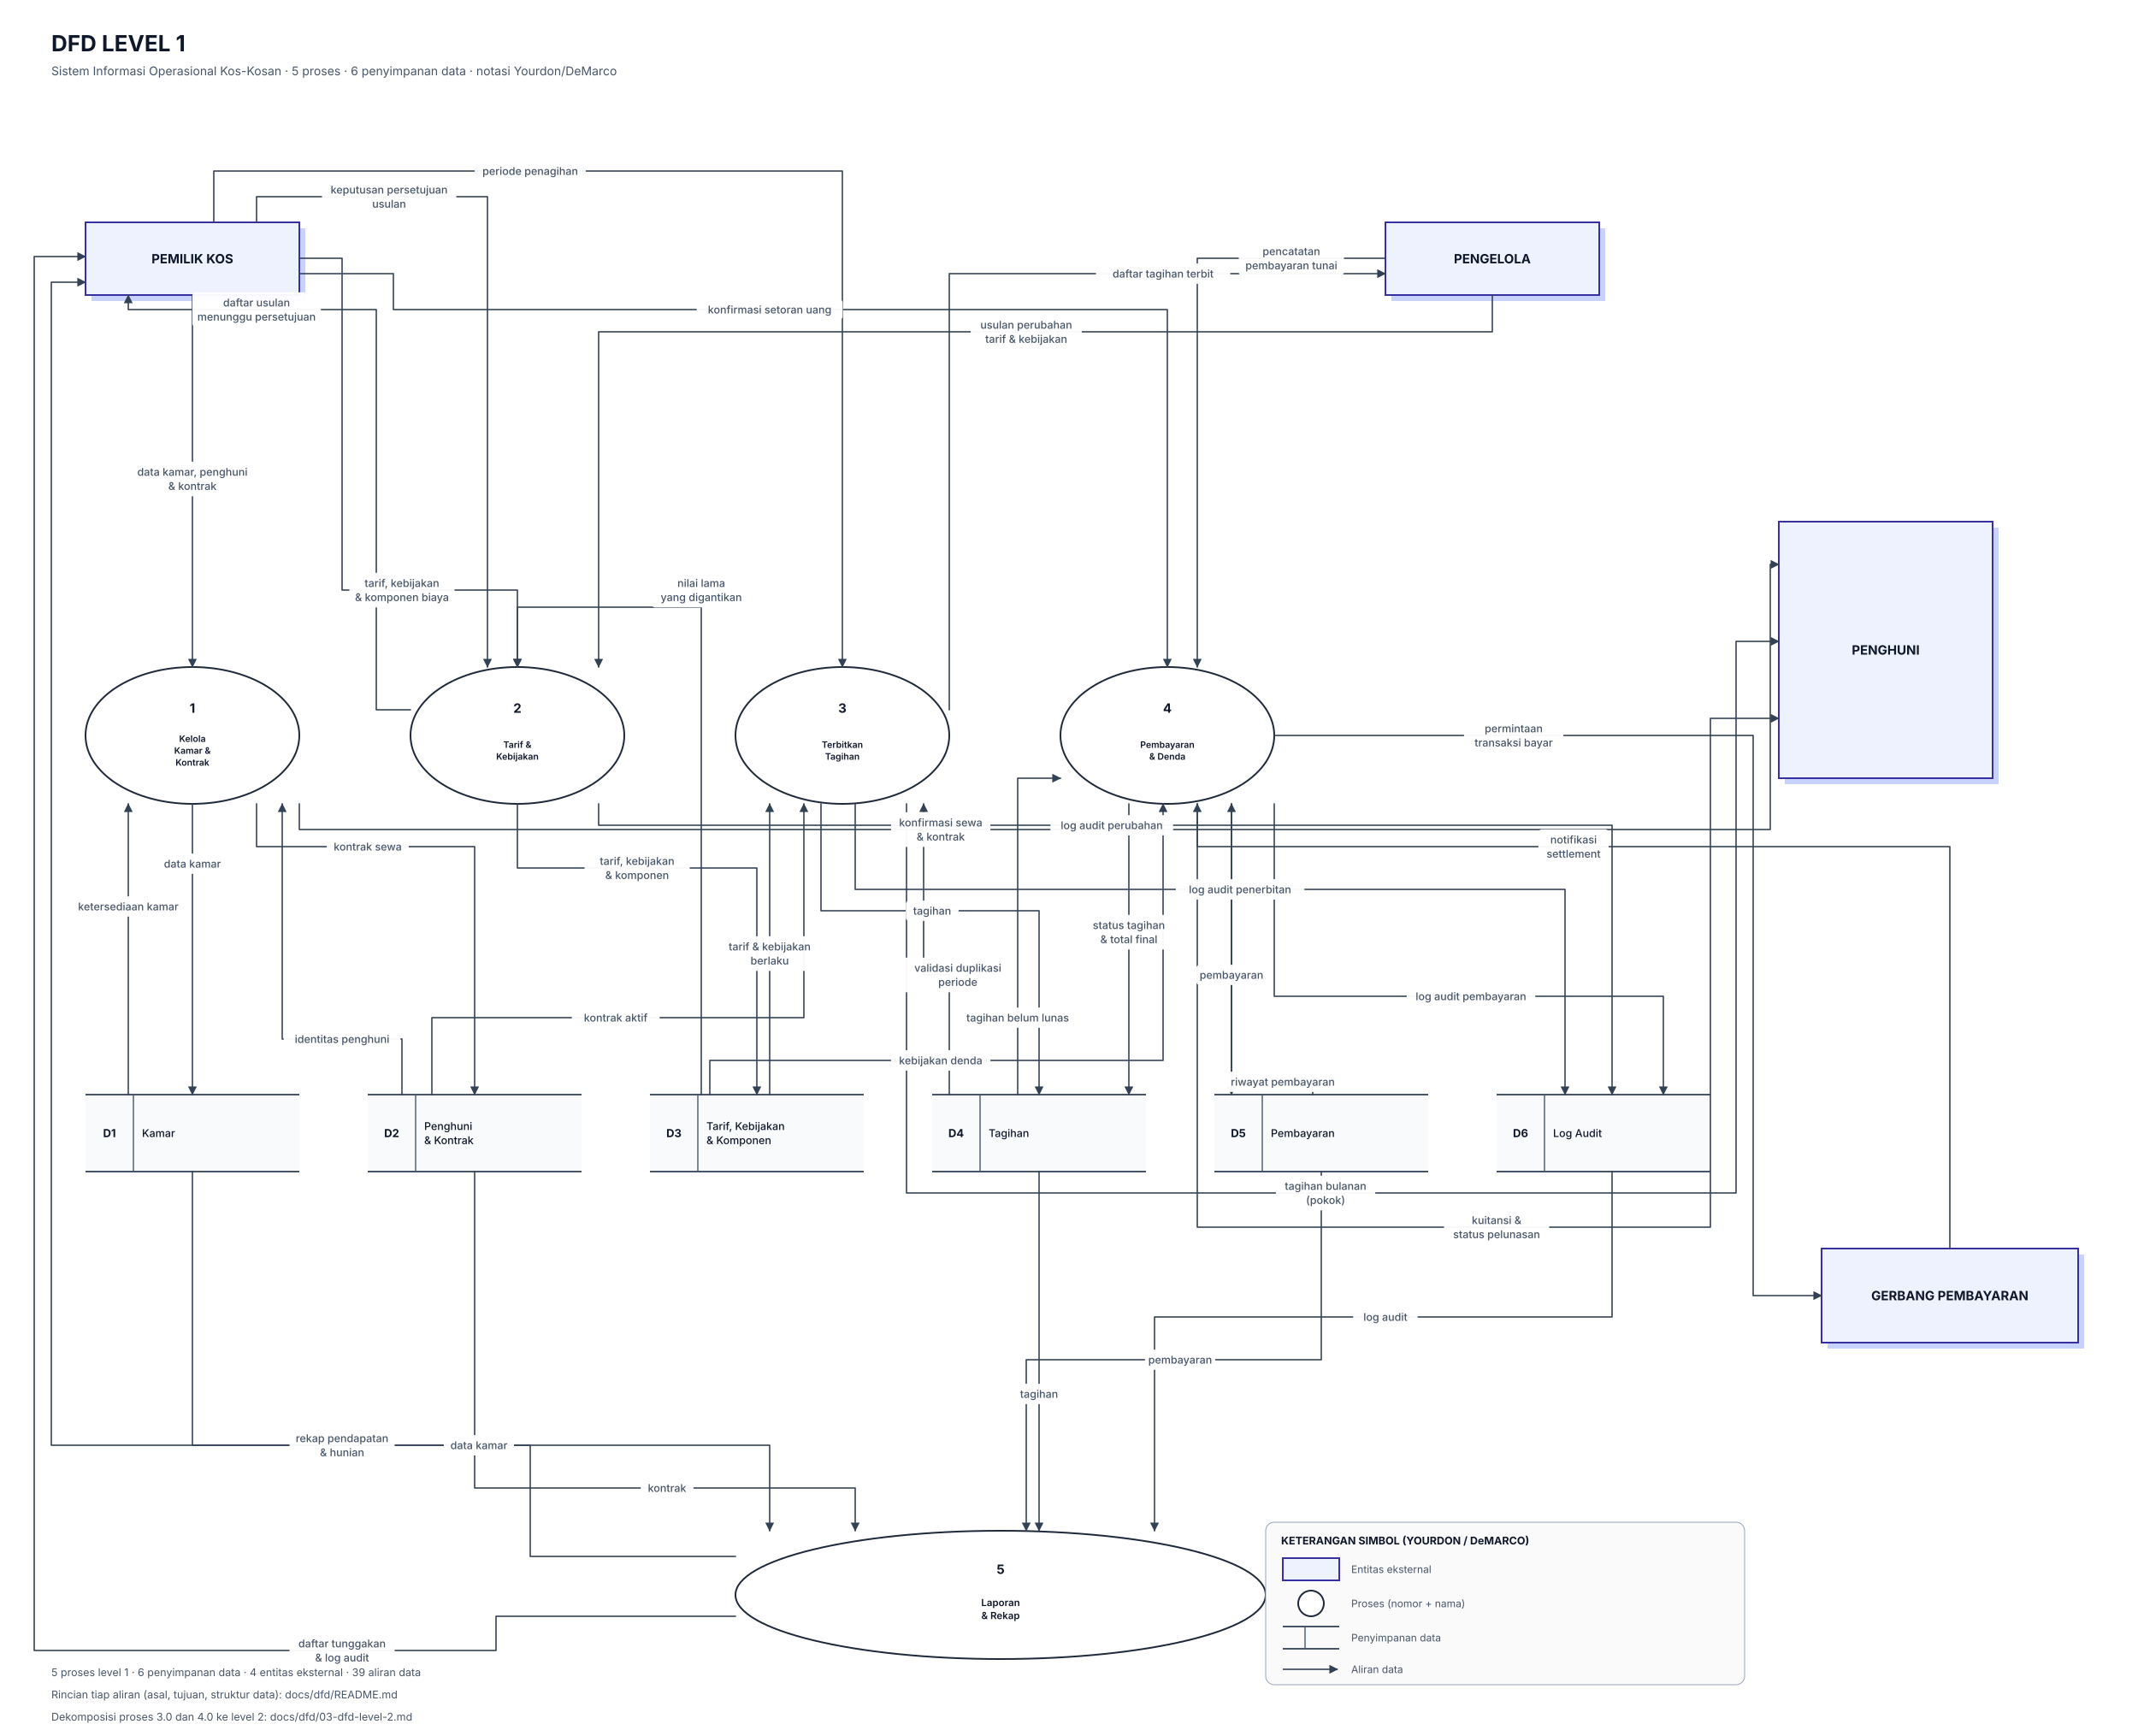
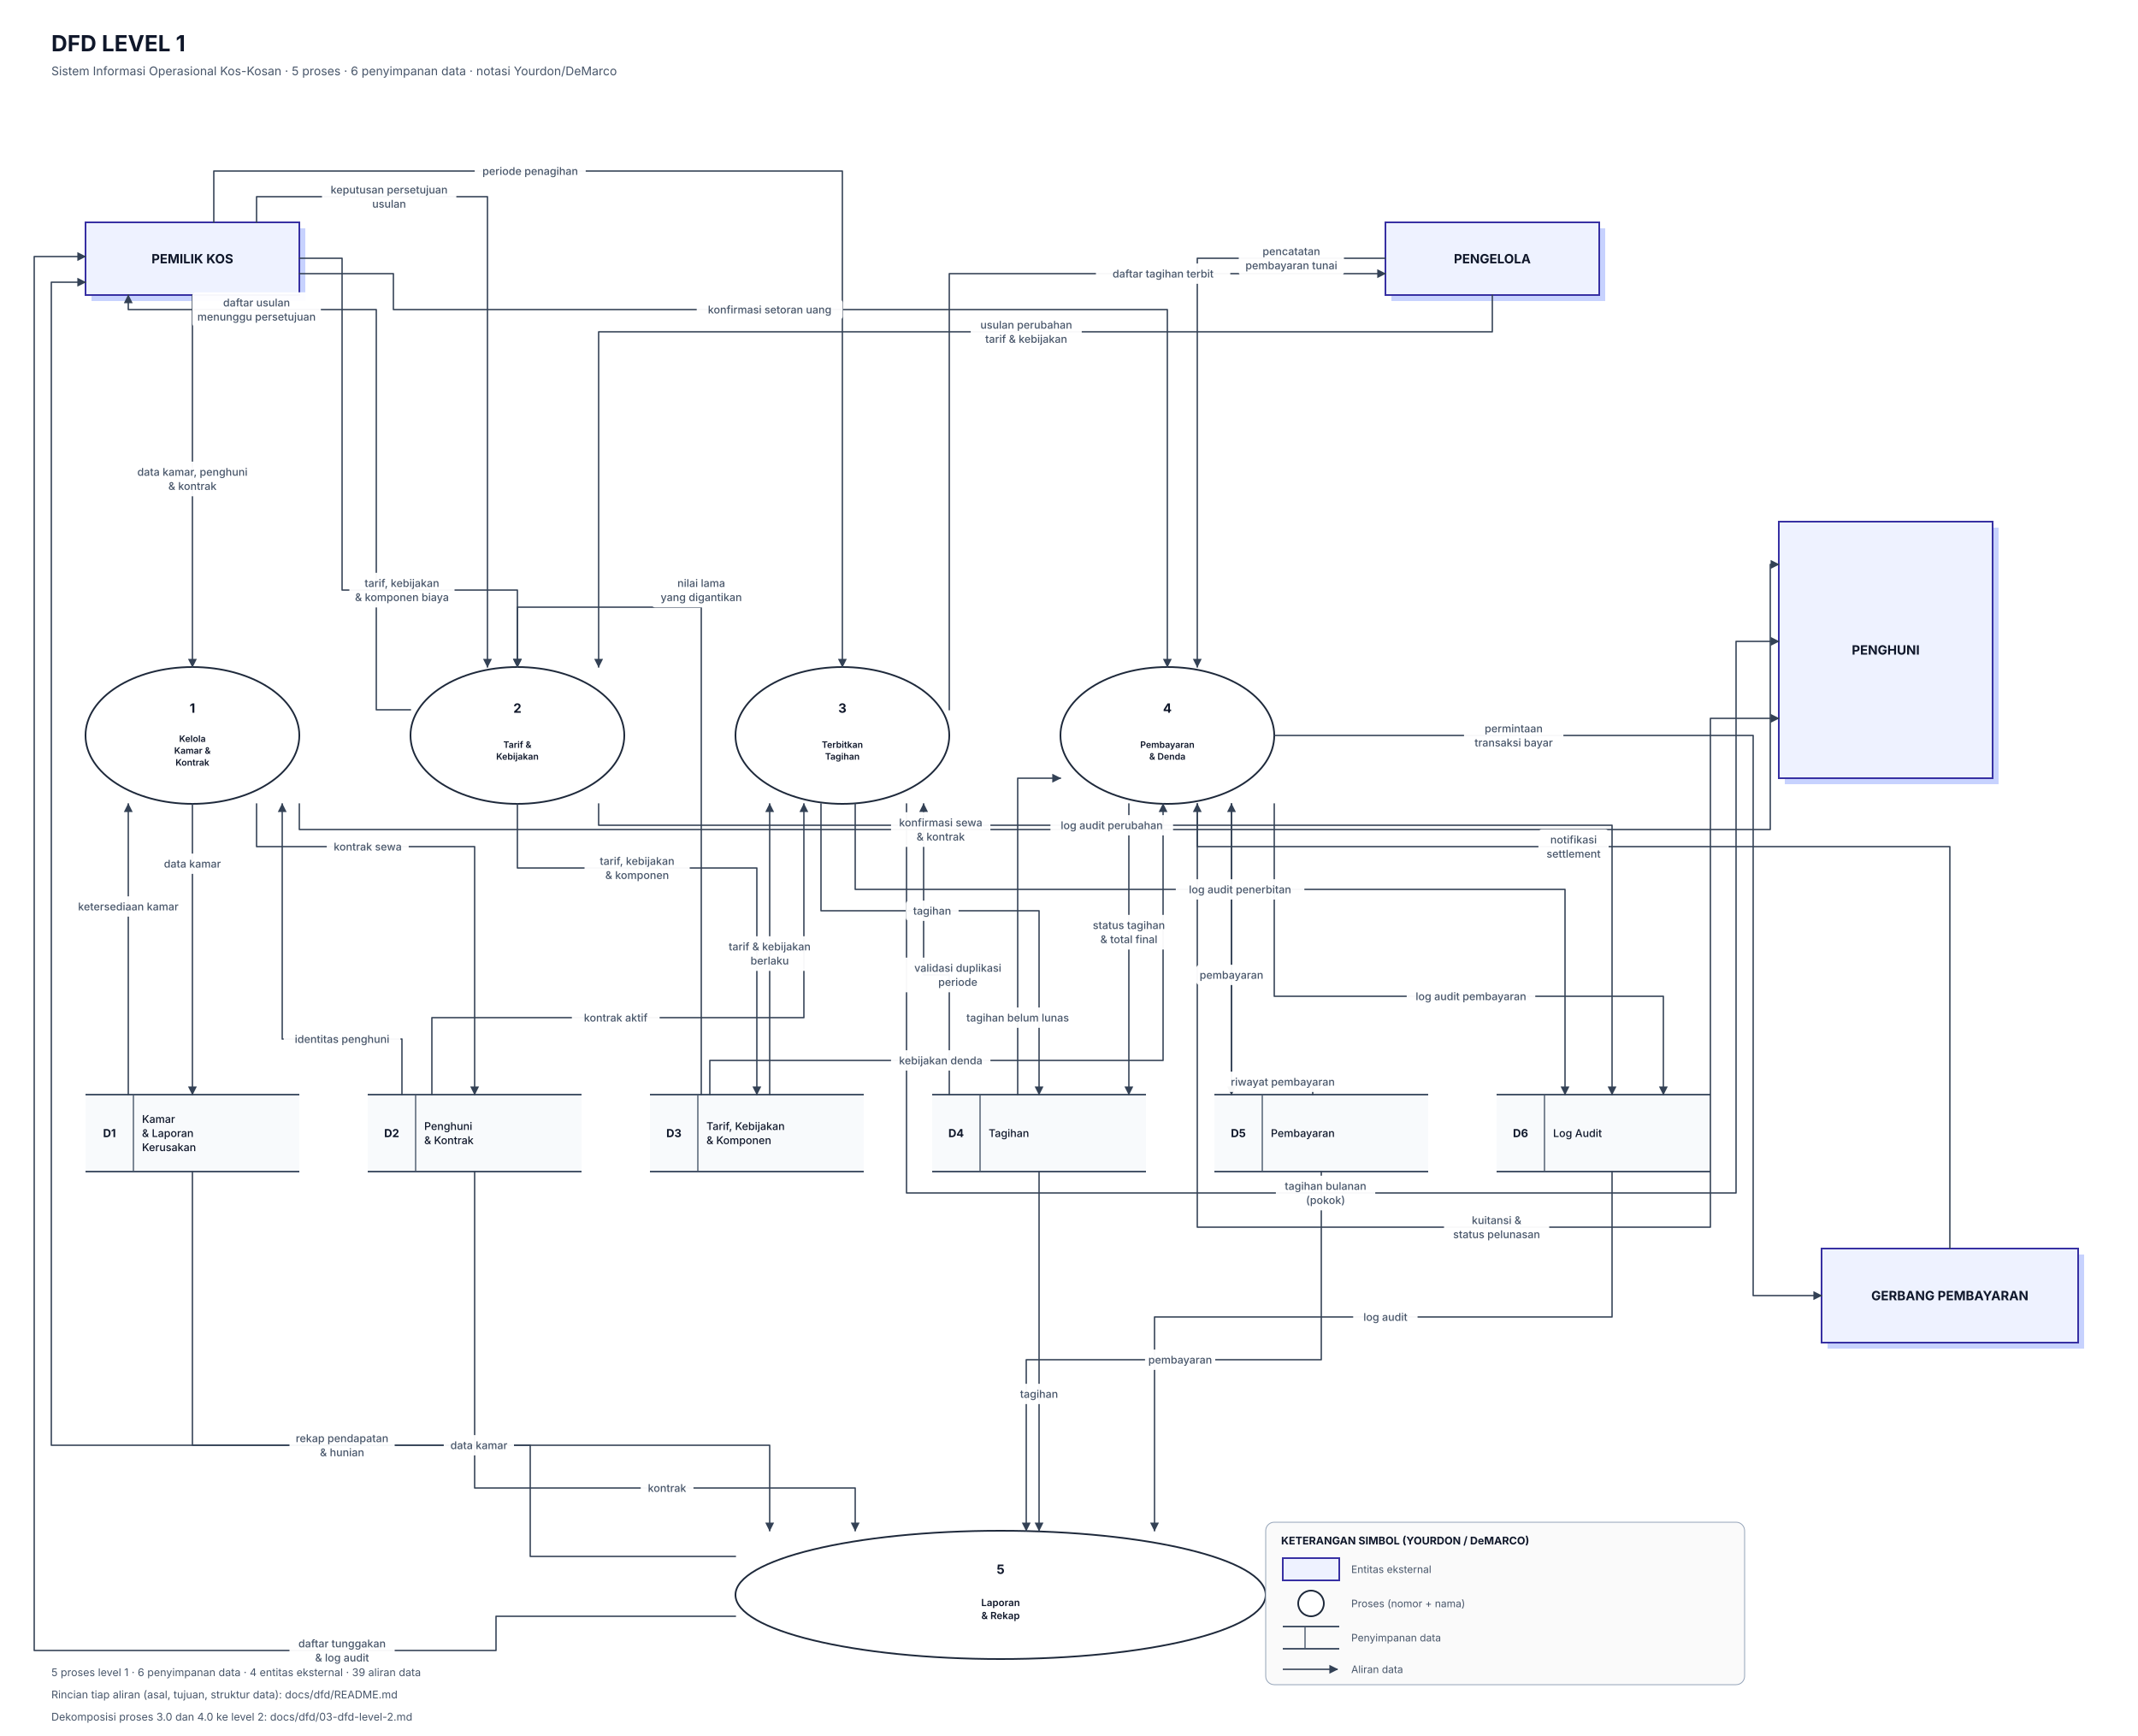
<svg xmlns="http://www.w3.org/2000/svg" width="2500" height="2030" viewBox="0 0 2500 2030" font-family="'Segoe UI', 'Inter', 'Helvetica Neue', Arial, sans-serif">
  <defs>
    <marker id="arrow" viewBox="0 0 10 10" refX="9.2" refY="5" markerWidth="6.5" markerHeight="6.5" orient="auto-start-reverse">
      <path d="M0,0 L10,5 L0,10 Z" fill="#334155" />
    </marker>
  </defs>
  <rect width="2500" height="2030" fill="#ffffff" />
  <text x="60" y="60" font-size="26" font-weight="700" fill="#0f172a">DFD LEVEL 1</text>
  <text x="60" y="88" font-size="14" font-weight="400" fill="#475569">Sistem Informasi Operasional Kos-Kosan  ·  5 proses  ·  6 penyimpanan data  ·  notasi Yourdon/DeMarco</text>
  <rect x="107" y="267" width="250" height="85" fill="#c7d2fe" />
  <rect x="100" y="260" width="250" height="85" fill="#eef2ff" stroke="#3730a3" stroke-width="2" />
  <text x="225" y="302.5" text-anchor="middle" dominant-baseline="central" font-size="15" font-weight="700" fill="#0f172a">PEMILIK KOS</text>
  <rect x="1627" y="267" width="250" height="85" fill="#c7d2fe" />
  <rect x="1620" y="260" width="250" height="85" fill="#eef2ff" stroke="#3730a3" stroke-width="2" />
  <text x="1745" y="302.5" text-anchor="middle" dominant-baseline="central" font-size="15" font-weight="700" fill="#0f172a">PENGELOLA</text>
  <rect x="2087" y="617" width="250" height="300" fill="#c7d2fe" />
  <rect x="2080" y="610" width="250" height="300" fill="#eef2ff" stroke="#3730a3" stroke-width="2" />
  <text x="2205" y="760" text-anchor="middle" dominant-baseline="central" font-size="15" font-weight="700" fill="#0f172a">PENGHUNI</text>
  <rect x="2137" y="1467" width="300" height="110" fill="#c7d2fe" />
  <rect x="2130" y="1460" width="300" height="110" fill="#eef2ff" stroke="#3730a3" stroke-width="2" />
  <text x="2280" y="1515" text-anchor="middle" dominant-baseline="central" font-size="15" font-weight="700" fill="#0f172a">GERBANG PEMBAYARAN</text>
  <ellipse cx="225" cy="860" rx="125" ry="80" fill="#ffffff" stroke="#1e293b" stroke-width="2" />
  <text x="225" y="828" text-anchor="middle" dominant-baseline="central" font-size="15" font-weight="700" fill="#0f172a">1</text>
  <text x="225" y="863.7" text-anchor="middle" dominant-baseline="central" font-size="10.5" font-weight="600" fill="#0f172a">Kelola</text>
  <text x="225" y="877.6" text-anchor="middle" dominant-baseline="central" font-size="10.5" font-weight="600" fill="#0f172a">Kamar &amp;</text>
  <text x="225" y="891.5" text-anchor="middle" dominant-baseline="central" font-size="10.5" font-weight="600" fill="#0f172a">Kontrak</text>
  <ellipse cx="605" cy="860" rx="125" ry="80" fill="#ffffff" stroke="#1e293b" stroke-width="2" />
  <text x="605" y="828" text-anchor="middle" dominant-baseline="central" font-size="15" font-weight="700" fill="#0f172a">2</text>
  <text x="605" y="870.7" text-anchor="middle" dominant-baseline="central" font-size="10.5" font-weight="600" fill="#0f172a">Tarif &amp;</text>
  <text x="605" y="884.5" text-anchor="middle" dominant-baseline="central" font-size="10.5" font-weight="600" fill="#0f172a">Kebijakan</text>
  <ellipse cx="985" cy="860" rx="125" ry="80" fill="#ffffff" stroke="#1e293b" stroke-width="2" />
  <text x="985" y="828" text-anchor="middle" dominant-baseline="central" font-size="15" font-weight="700" fill="#0f172a">3</text>
  <text x="985" y="870.7" text-anchor="middle" dominant-baseline="central" font-size="10.5" font-weight="600" fill="#0f172a">Terbitkan</text>
  <text x="985" y="884.5" text-anchor="middle" dominant-baseline="central" font-size="10.5" font-weight="600" fill="#0f172a">Tagihan</text>
  <ellipse cx="1365" cy="860" rx="125" ry="80" fill="#ffffff" stroke="#1e293b" stroke-width="2" />
  <text x="1365" y="828" text-anchor="middle" dominant-baseline="central" font-size="15" font-weight="700" fill="#0f172a">4</text>
  <text x="1365" y="870.7" text-anchor="middle" dominant-baseline="central" font-size="10.5" font-weight="600" fill="#0f172a">Pembayaran</text>
  <text x="1365" y="884.5" text-anchor="middle" dominant-baseline="central" font-size="10.5" font-weight="600" fill="#0f172a">&amp; Denda</text>
  <ellipse cx="1170" cy="1865" rx="310" ry="75" fill="#ffffff" stroke="#1e293b" stroke-width="2" />
  <text x="1170" y="1835" text-anchor="middle" dominant-baseline="central" font-size="15" font-weight="700" fill="#0f172a">5</text>
  <text x="1170" y="1873.9" text-anchor="middle" dominant-baseline="central" font-size="11.5" font-weight="600" fill="#0f172a">Laporan</text>
  <text x="1170" y="1889.1" text-anchor="middle" dominant-baseline="central" font-size="11.5" font-weight="600" fill="#0f172a">&amp; Rekap</text>
  <rect x="100" y="1281" width="250" height="88" fill="#f8fafc" />
  <line x1="100" y1="1280" x2="350" y2="1280" stroke="#475569" stroke-width="2" />
  <line x1="100" y1="1370" x2="350" y2="1370" stroke="#475569" stroke-width="2" />
  <line x1="156" y1="1280" x2="156" y2="1370" stroke="#475569" stroke-width="1.4" />
  <text x="128" y="1325" text-anchor="middle" dominant-baseline="central" font-size="13" font-weight="700" fill="#0f172a">D1</text>
-   <text x="166" y="1325" text-anchor="start" dominant-baseline="central" font-size="12.5" font-weight="500" fill="#0f172a">Kamar</text>
+   <text x="166" y="1308.5" text-anchor="start" dominant-baseline="central" font-size="12.5" font-weight="500" fill="#0f172a">Kamar</text>
+   <text x="166" y="1325" text-anchor="start" dominant-baseline="central" font-size="12.5" font-weight="500" fill="#0f172a">&amp; Laporan</text>
+   <text x="166" y="1341.5" text-anchor="start" dominant-baseline="central" font-size="12.5" font-weight="500" fill="#0f172a">Kerusakan</text>
  <rect x="430" y="1281" width="250" height="88" fill="#f8fafc" />
  <line x1="430" y1="1280" x2="680" y2="1280" stroke="#475569" stroke-width="2" />
  <line x1="430" y1="1370" x2="680" y2="1370" stroke="#475569" stroke-width="2" />
  <line x1="486" y1="1280" x2="486" y2="1370" stroke="#475569" stroke-width="1.4" />
  <text x="458" y="1325" text-anchor="middle" dominant-baseline="central" font-size="13" font-weight="700" fill="#0f172a">D2</text>
  <text x="496" y="1316.8" text-anchor="start" dominant-baseline="central" font-size="12.5" font-weight="500" fill="#0f172a">Penghuni</text>
  <text x="496" y="1333.3" text-anchor="start" dominant-baseline="central" font-size="12.5" font-weight="500" fill="#0f172a">&amp; Kontrak</text>
  <rect x="760" y="1281" width="250" height="88" fill="#f8fafc" />
  <line x1="760" y1="1280" x2="1010" y2="1280" stroke="#475569" stroke-width="2" />
  <line x1="760" y1="1370" x2="1010" y2="1370" stroke="#475569" stroke-width="2" />
  <line x1="816" y1="1280" x2="816" y2="1370" stroke="#475569" stroke-width="1.4" />
  <text x="788" y="1325" text-anchor="middle" dominant-baseline="central" font-size="13" font-weight="700" fill="#0f172a">D3</text>
  <text x="826" y="1316.8" text-anchor="start" dominant-baseline="central" font-size="12.5" font-weight="500" fill="#0f172a">Tarif, Kebijakan</text>
  <text x="826" y="1333.3" text-anchor="start" dominant-baseline="central" font-size="12.5" font-weight="500" fill="#0f172a">&amp; Komponen</text>
  <rect x="1090" y="1281" width="250" height="88" fill="#f8fafc" />
  <line x1="1090" y1="1280" x2="1340" y2="1280" stroke="#475569" stroke-width="2" />
  <line x1="1090" y1="1370" x2="1340" y2="1370" stroke="#475569" stroke-width="2" />
  <line x1="1146" y1="1280" x2="1146" y2="1370" stroke="#475569" stroke-width="1.4" />
  <text x="1118" y="1325" text-anchor="middle" dominant-baseline="central" font-size="13" font-weight="700" fill="#0f172a">D4</text>
  <text x="1156" y="1325" text-anchor="start" dominant-baseline="central" font-size="12.5" font-weight="500" fill="#0f172a">Tagihan</text>
  <rect x="1420" y="1281" width="250" height="88" fill="#f8fafc" />
  <line x1="1420" y1="1280" x2="1670" y2="1280" stroke="#475569" stroke-width="2" />
  <line x1="1420" y1="1370" x2="1670" y2="1370" stroke="#475569" stroke-width="2" />
  <line x1="1476" y1="1280" x2="1476" y2="1370" stroke="#475569" stroke-width="1.4" />
  <text x="1448" y="1325" text-anchor="middle" dominant-baseline="central" font-size="13" font-weight="700" fill="#0f172a">D5</text>
  <text x="1486" y="1325" text-anchor="start" dominant-baseline="central" font-size="12.5" font-weight="500" fill="#0f172a">Pembayaran</text>
  <rect x="1750" y="1281" width="250" height="88" fill="#f8fafc" />
  <line x1="1750" y1="1280" x2="2000" y2="1280" stroke="#475569" stroke-width="2" />
  <line x1="1750" y1="1370" x2="2000" y2="1370" stroke="#475569" stroke-width="2" />
  <line x1="1806" y1="1280" x2="1806" y2="1370" stroke="#475569" stroke-width="1.4" />
  <text x="1778" y="1325" text-anchor="middle" dominant-baseline="central" font-size="13" font-weight="700" fill="#0f172a">D6</text>
  <text x="1816" y="1325" text-anchor="start" dominant-baseline="central" font-size="12.5" font-weight="500" fill="#0f172a">Log Audit</text>
  <path d="M225 345 L225 780" fill="none" stroke="#334155" stroke-width="1.6" marker-end="url(#arrow)" stroke-linejoin="round" stroke-linecap="round" />
  <path d="M350 302 L400 302 L400 690 L605 690 L605 780" fill="none" stroke="#334155" stroke-width="1.6" marker-end="url(#arrow)" stroke-linejoin="round" stroke-linecap="round" />
  <path d="M300 260 L300 230 L570 230 L570 780" fill="none" stroke="#334155" stroke-width="1.6" marker-end="url(#arrow)" stroke-linejoin="round" stroke-linecap="round" />
  <path d="M250 260 L250 200 L985 200 L985 780" fill="none" stroke="#334155" stroke-width="1.6" marker-end="url(#arrow)" stroke-linejoin="round" stroke-linecap="round" />
  <path d="M350 320 L460 320 L460 362 L1365 362 L1365 780" fill="none" stroke="#334155" stroke-width="1.6" marker-end="url(#arrow)" stroke-linejoin="round" stroke-linecap="round" />
  <path d="M1745 345 L1745 388 L700 388 L700 780" fill="none" stroke="#334155" stroke-width="1.6" marker-end="url(#arrow)" stroke-linejoin="round" stroke-linecap="round" />
  <path d="M1620 302 L1400 302 L1400 780" fill="none" stroke="#334155" stroke-width="1.6" marker-end="url(#arrow)" stroke-linejoin="round" stroke-linecap="round" />
  <path d="M2280 1460 L2280 990 L1400 990 L1400 940" fill="none" stroke="#334155" stroke-width="1.6" marker-end="url(#arrow)" stroke-linejoin="round" stroke-linecap="round" />
  <path d="M350 940 L350 970 L2070 970 L2070 660 L2080 660" fill="none" stroke="#334155" stroke-width="1.6" marker-end="url(#arrow)" stroke-linejoin="round" stroke-linecap="round" />
  <path d="M480 830 L440 830 L440 362 L150 362 L150 345" fill="none" stroke="#334155" stroke-width="1.6" marker-end="url(#arrow)" stroke-linejoin="round" stroke-linecap="round" />
  <path d="M1060 940 L1060 1395 L2030 1395 L2030 750 L2080 750" fill="none" stroke="#334155" stroke-width="1.6" marker-end="url(#arrow)" stroke-linejoin="round" stroke-linecap="round" />
  <path d="M1110 830 L1110 320 L1620 320" fill="none" stroke="#334155" stroke-width="1.6" marker-end="url(#arrow)" stroke-linejoin="round" stroke-linecap="round" />
  <path d="M1400 940 L1400 1435 L2000 1435 L2000 840 L2080 840" fill="none" stroke="#334155" stroke-width="1.6" marker-end="url(#arrow)" stroke-linejoin="round" stroke-linecap="round" />
  <path d="M860 1820 L620 1820 L620 1690 L60 1690 L60 330 L100 330" fill="none" stroke="#334155" stroke-width="1.6" marker-end="url(#arrow)" stroke-linejoin="round" stroke-linecap="round" />
  <path d="M860 1890 L580 1890 L580 1930 L40 1930 L40 300 L100 300" fill="none" stroke="#334155" stroke-width="1.6" marker-end="url(#arrow)" stroke-linejoin="round" stroke-linecap="round" />
  <path d="M1490 860 L2050 860 L2050 1515 L2130 1515" fill="none" stroke="#334155" stroke-width="1.6" marker-end="url(#arrow)" stroke-linejoin="round" stroke-linecap="round" />
  <path d="M225 940 L225 1280" fill="none" stroke="#334155" stroke-width="1.6" marker-end="url(#arrow)" stroke-linejoin="round" stroke-linecap="round" />
  <path d="M300 940 L300 990 L555 990 L555 1280" fill="none" stroke="#334155" stroke-width="1.6" marker-end="url(#arrow)" stroke-linejoin="round" stroke-linecap="round" />
  <path d="M605 940 L605 1015 L885 1015 L885 1280" fill="none" stroke="#334155" stroke-width="1.6" marker-end="url(#arrow)" stroke-linejoin="round" stroke-linecap="round" />
  <path d="M700 940 L700 965 L1885 965 L1885 1280" fill="none" stroke="#334155" stroke-width="1.6" marker-end="url(#arrow)" stroke-linejoin="round" stroke-linecap="round" />
  <path d="M960 940 L960 1065 L1215 1065 L1215 1280" fill="none" stroke="#334155" stroke-width="1.6" marker-end="url(#arrow)" stroke-linejoin="round" stroke-linecap="round" />
  <path d="M1000 940 L1000 1040 L1830 1040 L1830 1280" fill="none" stroke="#334155" stroke-width="1.6" marker-end="url(#arrow)" stroke-linejoin="round" stroke-linecap="round" />
  <path d="M1320 940 L1320 1280" fill="none" stroke="#334155" stroke-width="1.6" marker-end="url(#arrow)" stroke-linejoin="round" stroke-linecap="round" />
  <path d="M1440 940 L1440 1280" fill="none" stroke="#334155" stroke-width="1.6" marker-end="url(#arrow)" stroke-linejoin="round" stroke-linecap="round" />
  <path d="M1490 940 L1490 1165 L1945 1165 L1945 1280" fill="none" stroke="#334155" stroke-width="1.6" marker-end="url(#arrow)" stroke-linejoin="round" stroke-linecap="round" />
  <path d="M150 1280 L150 940" fill="none" stroke="#334155" stroke-width="1.6" marker-end="url(#arrow)" stroke-linejoin="round" stroke-linecap="round" />
  <path d="M470 1280 L470 1215 L330 1215 L330 940" fill="none" stroke="#334155" stroke-width="1.6" marker-end="url(#arrow)" stroke-linejoin="round" stroke-linecap="round" />
  <path d="M505 1280 L505 1190 L940 1190 L940 940" fill="none" stroke="#334155" stroke-width="1.6" marker-end="url(#arrow)" stroke-linejoin="round" stroke-linecap="round" />
  <path d="M900 1280 L900 940" fill="none" stroke="#334155" stroke-width="1.6" marker-end="url(#arrow)" stroke-linejoin="round" stroke-linecap="round" />
  <path d="M1110 1280 L1110 1140 L1080 1140 L1080 940" fill="none" stroke="#334155" stroke-width="1.6" marker-end="url(#arrow)" stroke-linejoin="round" stroke-linecap="round" />
  <path d="M830 1280 L830 1240 L1360 1240 L1360 940" fill="none" stroke="#334155" stroke-width="1.6" marker-end="url(#arrow)" stroke-linejoin="round" stroke-linecap="round" />
  <path d="M1190 1280 L1190 910 L1240 910" fill="none" stroke="#334155" stroke-width="1.6" marker-end="url(#arrow)" stroke-linejoin="round" stroke-linecap="round" />
  <path d="M1535 1280 L1535 1265 L1440 1265 L1440 940" fill="none" stroke="#334155" stroke-width="1.6" marker-end="url(#arrow)" stroke-linejoin="round" stroke-linecap="round" />
  <path d="M820 1280 L820 710 L605 710 L605 780" fill="none" stroke="#334155" stroke-width="1.6" marker-end="url(#arrow)" stroke-linejoin="round" stroke-linecap="round" />
  <path d="M225 1370 L225 1690 L900 1690 L900 1790" fill="none" stroke="#334155" stroke-width="1.6" marker-end="url(#arrow)" stroke-linejoin="round" stroke-linecap="round" />
  <path d="M555 1370 L555 1740 L1000 1740 L1000 1790" fill="none" stroke="#334155" stroke-width="1.6" marker-end="url(#arrow)" stroke-linejoin="round" stroke-linecap="round" />
  <path d="M1215 1370 L1215 1790" fill="none" stroke="#334155" stroke-width="1.6" marker-end="url(#arrow)" stroke-linejoin="round" stroke-linecap="round" />
  <path d="M1545 1370 L1545 1590 L1200 1590 L1200 1790" fill="none" stroke="#334155" stroke-width="1.6" marker-end="url(#arrow)" stroke-linejoin="round" stroke-linecap="round" />
  <path d="M1885 1370 L1885 1540 L1350 1540 L1350 1790" fill="none" stroke="#334155" stroke-width="1.6" marker-end="url(#arrow)" stroke-linejoin="round" stroke-linecap="round" />
  <rect x="149.9" y="539.8" width="150.3" height="40.5" rx="4" fill="#ffffff" opacity="0.96" />
  <text x="225" y="551.8" text-anchor="middle" dominant-baseline="central" font-size="12.5" font-weight="500" fill="#475569">data kamar, penghuni</text>
  <text x="225" y="568.3" text-anchor="middle" dominant-baseline="central" font-size="12.5" font-weight="500" fill="#475569">&amp; kontrak</text>
  <rect x="408.5" y="669.8" width="123" height="40.5" rx="4" fill="#ffffff" opacity="0.96" />
  <text x="470" y="681.8" text-anchor="middle" dominant-baseline="central" font-size="12.5" font-weight="500" fill="#475569">tarif, kebijakan</text>
  <text x="470" y="698.3" text-anchor="middle" dominant-baseline="central" font-size="12.5" font-weight="500" fill="#475569">&amp; komponen biaya</text>
  <rect x="376.5" y="209.8" width="157.1" height="40.5" rx="4" fill="#ffffff" opacity="0.96" />
  <text x="455" y="221.8" text-anchor="middle" dominant-baseline="central" font-size="12.5" font-weight="500" fill="#475569">keputusan persetujuan</text>
  <text x="455" y="238.3" text-anchor="middle" dominant-baseline="central" font-size="12.5" font-weight="500" fill="#475569">usulan</text>
  <rect x="555.1" y="188.1" width="129.8" height="23.8" rx="4" fill="#ffffff" opacity="0.96" />
  <text x="620" y="200" text-anchor="middle" dominant-baseline="central" font-size="12.5" font-weight="500" fill="#475569">periode penagihan</text>
  <rect x="814.7" y="350.1" width="170.7" height="23.8" rx="4" fill="#ffffff" opacity="0.96" />
  <text x="900" y="362" text-anchor="middle" dominant-baseline="central" font-size="12.5" font-weight="500" fill="#475569">konfirmasi setoran uang</text>
  <rect x="1135.1" y="367.8" width="129.8" height="40.5" rx="4" fill="#ffffff" opacity="0.96" />
  <text x="1200" y="379.8" text-anchor="middle" dominant-baseline="central" font-size="12.5" font-weight="500" fill="#475569">usulan perubahan</text>
  <text x="1200" y="396.3" text-anchor="middle" dominant-baseline="central" font-size="12.5" font-weight="500" fill="#475569">tarif &amp; kebijakan</text>
  <rect x="1448.5" y="281.8" width="123" height="40.5" rx="4" fill="#ffffff" opacity="0.96" />
  <text x="1510" y="293.8" text-anchor="middle" dominant-baseline="central" font-size="12.5" font-weight="500" fill="#475569">pencatatan</text>
  <text x="1510" y="310.3" text-anchor="middle" dominant-baseline="central" font-size="12.5" font-weight="500" fill="#475569">pembayaran tunai</text>
  <rect x="1798.9" y="969.8" width="82.1" height="40.5" rx="4" fill="#ffffff" opacity="0.96" />
  <text x="1840" y="981.8" text-anchor="middle" dominant-baseline="central" font-size="12.5" font-weight="500" fill="#475569">notifikasi</text>
  <text x="1840" y="998.3" text-anchor="middle" dominant-baseline="central" font-size="12.5" font-weight="500" fill="#475569">settlement</text>
  <rect x="1041.9" y="949.8" width="116.2" height="40.5" rx="4" fill="#ffffff" opacity="0.96" />
  <text x="1100" y="961.8" text-anchor="middle" dominant-baseline="central" font-size="12.5" font-weight="500" fill="#475569">konfirmasi sewa</text>
  <text x="1100" y="978.3" text-anchor="middle" dominant-baseline="central" font-size="12.5" font-weight="500" fill="#475569">&amp; kontrak</text>
  <rect x="224.9" y="341.8" width="150.3" height="40.5" rx="4" fill="#ffffff" opacity="0.96" />
  <text x="300" y="353.8" text-anchor="middle" dominant-baseline="central" font-size="12.5" font-weight="500" fill="#475569">daftar usulan</text>
  <text x="300" y="370.3" text-anchor="middle" dominant-baseline="central" font-size="12.5" font-weight="500" fill="#475569">menunggu persetujuan</text>
  <rect x="1491.9" y="1374.8" width="116.2" height="40.5" rx="4" fill="#ffffff" opacity="0.96" />
  <text x="1550" y="1386.8" text-anchor="middle" dominant-baseline="central" font-size="12.5" font-weight="500" fill="#475569">tagihan bulanan</text>
  <text x="1550" y="1403.3" text-anchor="middle" dominant-baseline="central" font-size="12.5" font-weight="500" fill="#475569">(pokok)</text>
  <rect x="1281.5" y="308.1" width="157.1" height="23.8" rx="4" fill="#ffffff" opacity="0.96" />
  <text x="1360" y="320" text-anchor="middle" dominant-baseline="central" font-size="12.5" font-weight="500" fill="#475569">daftar tagihan terbit</text>
  <rect x="1688.5" y="1414.8" width="123" height="40.5" rx="4" fill="#ffffff" opacity="0.96" />
  <text x="1750" y="1426.8" text-anchor="middle" dominant-baseline="central" font-size="12.5" font-weight="500" fill="#475569">kuitansi &amp;</text>
  <text x="1750" y="1443.3" text-anchor="middle" dominant-baseline="central" font-size="12.5" font-weight="500" fill="#475569">status pelunasan</text>
  <rect x="338.5" y="1669.8" width="123" height="40.5" rx="4" fill="#ffffff" opacity="0.96" />
  <text x="400" y="1681.8" text-anchor="middle" dominant-baseline="central" font-size="12.5" font-weight="500" fill="#475569">rekap pendapatan</text>
  <text x="400" y="1698.3" text-anchor="middle" dominant-baseline="central" font-size="12.5" font-weight="500" fill="#475569">&amp; hunian</text>
  <rect x="338.5" y="1909.8" width="123" height="40.5" rx="4" fill="#ffffff" opacity="0.96" />
  <text x="400" y="1921.8" text-anchor="middle" dominant-baseline="central" font-size="12.5" font-weight="500" fill="#475569">daftar tunggakan</text>
  <text x="400" y="1938.3" text-anchor="middle" dominant-baseline="central" font-size="12.5" font-weight="500" fill="#475569">&amp; log audit</text>
  <rect x="1711.9" y="839.8" width="116.2" height="40.5" rx="4" fill="#ffffff" opacity="0.96" />
  <text x="1770" y="851.8" text-anchor="middle" dominant-baseline="central" font-size="12.5" font-weight="500" fill="#475569">permintaan</text>
  <text x="1770" y="868.3" text-anchor="middle" dominant-baseline="central" font-size="12.5" font-weight="500" fill="#475569">transaksi bayar</text>
  <rect x="183.9" y="998.1" width="82.1" height="23.8" rx="4" fill="#ffffff" opacity="0.96" />
  <text x="225" y="1010" text-anchor="middle" dominant-baseline="central" font-size="12.5" font-weight="500" fill="#475569">data kamar</text>
  <rect x="382.1" y="978.1" width="95.8" height="23.8" rx="4" fill="#ffffff" opacity="0.96" />
  <text x="430" y="990" text-anchor="middle" dominant-baseline="central" font-size="12.5" font-weight="500" fill="#475569">kontrak sewa</text>
  <rect x="683.5" y="994.8" width="123" height="40.5" rx="4" fill="#ffffff" opacity="0.96" />
  <text x="745" y="1006.8" text-anchor="middle" dominant-baseline="central" font-size="12.5" font-weight="500" fill="#475569">tarif, kebijakan</text>
  <text x="745" y="1023.3" text-anchor="middle" dominant-baseline="central" font-size="12.5" font-weight="500" fill="#475569">&amp; komponen</text>
  <rect x="1228.3" y="953.1" width="143.4" height="23.8" rx="4" fill="#ffffff" opacity="0.96" />
  <text x="1300" y="965" text-anchor="middle" dominant-baseline="central" font-size="12.5" font-weight="500" fill="#475569">log audit perubahan</text>
  <rect x="1059.2" y="1053.1" width="61.7" height="23.8" rx="4" fill="#ffffff" opacity="0.96" />
  <text x="1090" y="1065" text-anchor="middle" dominant-baseline="central" font-size="12.5" font-weight="500" fill="#475569">tagihan</text>
  <rect x="1374.9" y="1028.1" width="150.3" height="23.8" rx="4" fill="#ffffff" opacity="0.96" />
  <text x="1450" y="1040" text-anchor="middle" dominant-baseline="central" font-size="12.5" font-weight="500" fill="#475569">log audit penerbitan</text>
  <rect x="1265.3" y="1069.8" width="109.4" height="40.5" rx="4" fill="#ffffff" opacity="0.96" />
  <text x="1320" y="1081.8" text-anchor="middle" dominant-baseline="central" font-size="12.5" font-weight="500" fill="#475569">status tagihan</text>
  <text x="1320" y="1098.3" text-anchor="middle" dominant-baseline="central" font-size="12.5" font-weight="500" fill="#475569">&amp; total final</text>
  <rect x="1398.9" y="1128.1" width="82.1" height="23.8" rx="4" fill="#ffffff" opacity="0.96" />
  <text x="1440" y="1140" text-anchor="middle" dominant-baseline="central" font-size="12.5" font-weight="500" fill="#475569">pembayaran</text>
  <rect x="1644.9" y="1153.1" width="150.3" height="23.8" rx="4" fill="#ffffff" opacity="0.96" />
  <text x="1720" y="1165" text-anchor="middle" dominant-baseline="central" font-size="12.5" font-weight="500" fill="#475569">log audit pembayaran</text>
  <rect x="81.7" y="1048.1" width="136.6" height="23.8" rx="4" fill="#ffffff" opacity="0.96" />
  <text x="150" y="1060" text-anchor="middle" dominant-baseline="central" font-size="12.5" font-weight="500" fill="#475569">ketersediaan kamar</text>
  <rect x="331.7" y="1203.1" width="136.6" height="23.8" rx="4" fill="#ffffff" opacity="0.96" />
  <text x="400" y="1215" text-anchor="middle" dominant-baseline="central" font-size="12.5" font-weight="500" fill="#475569">identitas penghuni</text>
  <rect x="668.7" y="1178.1" width="102.6" height="23.8" rx="4" fill="#ffffff" opacity="0.96" />
  <text x="720" y="1190" text-anchor="middle" dominant-baseline="central" font-size="12.5" font-weight="500" fill="#475569">kontrak aktif</text>
  <rect x="835.1" y="1094.8" width="129.8" height="40.5" rx="4" fill="#ffffff" opacity="0.96" />
  <text x="900" y="1106.8" text-anchor="middle" dominant-baseline="central" font-size="12.5" font-weight="500" fill="#475569">tarif &amp; kebijakan</text>
  <text x="900" y="1123.3" text-anchor="middle" dominant-baseline="central" font-size="12.5" font-weight="500" fill="#475569">berlaku</text>
  <rect x="1051.7" y="1119.8" width="136.6" height="40.5" rx="4" fill="#ffffff" opacity="0.96" />
  <text x="1120" y="1131.8" text-anchor="middle" dominant-baseline="central" font-size="12.5" font-weight="500" fill="#475569">validasi duplikasi</text>
  <text x="1120" y="1148.3" text-anchor="middle" dominant-baseline="central" font-size="12.5" font-weight="500" fill="#475569">periode</text>
  <rect x="1041.9" y="1228.1" width="116.2" height="23.8" rx="4" fill="#ffffff" opacity="0.96" />
  <text x="1100" y="1240" text-anchor="middle" dominant-baseline="central" font-size="12.5" font-weight="500" fill="#475569">kebijakan denda</text>
  <rect x="1118.3" y="1178.1" width="143.4" height="23.8" rx="4" fill="#ffffff" opacity="0.96" />
  <text x="1190" y="1190" text-anchor="middle" dominant-baseline="central" font-size="12.5" font-weight="500" fill="#475569">tagihan belum lunas</text>
  <rect x="1431.7" y="1253.1" width="136.6" height="23.8" rx="4" fill="#ffffff" opacity="0.96" />
  <text x="1500" y="1265" text-anchor="middle" dominant-baseline="central" font-size="12.5" font-weight="500" fill="#475569">riwayat pembayaran</text>
  <rect x="761.9" y="669.8" width="116.2" height="40.5" rx="4" fill="#ffffff" opacity="0.96" />
  <text x="820" y="681.8" text-anchor="middle" dominant-baseline="central" font-size="12.5" font-weight="500" fill="#475569">nilai lama</text>
  <text x="820" y="698.3" text-anchor="middle" dominant-baseline="central" font-size="12.5" font-weight="500" fill="#475569">yang digantikan</text>
  <rect x="518.9" y="1678.1" width="82.1" height="23.8" rx="4" fill="#ffffff" opacity="0.96" />
  <text x="560" y="1690" text-anchor="middle" dominant-baseline="central" font-size="12.5" font-weight="500" fill="#475569">data kamar</text>
  <rect x="749.2" y="1728.1" width="61.7" height="23.8" rx="4" fill="#ffffff" opacity="0.96" />
  <text x="780" y="1740" text-anchor="middle" dominant-baseline="central" font-size="12.5" font-weight="500" fill="#475569">kontrak</text>
  <rect x="1184.2" y="1618.1" width="61.7" height="23.8" rx="4" fill="#ffffff" opacity="0.96" />
  <text x="1215" y="1630" text-anchor="middle" dominant-baseline="central" font-size="12.5" font-weight="500" fill="#475569">tagihan</text>
  <rect x="1338.9" y="1578.1" width="82.1" height="23.8" rx="4" fill="#ffffff" opacity="0.96" />
  <text x="1380" y="1590" text-anchor="middle" dominant-baseline="central" font-size="12.5" font-weight="500" fill="#475569">pembayaran</text>
  <rect x="1582.3" y="1528.1" width="75.3" height="23.8" rx="4" fill="#ffffff" opacity="0.96" />
  <text x="1620" y="1540" text-anchor="middle" dominant-baseline="central" font-size="12.5" font-weight="500" fill="#475569">log audit</text>
  <rect x="1480" y="1780" width="560" height="190" rx="10" fill="#fafafa" stroke="#94a3b8" stroke-width="1" />
  <text x="1498" y="1806" font-size="12.5" font-weight="700" fill="#0f172a">KETERANGAN SIMBOL (YOURDON / DeMARCO)</text>
  <rect x="1500" y="1822" width="66" height="26" fill="#eef2ff" stroke="#3730a3" stroke-width="2" />
  <text x="1580" y="1835" font-size="12" fill="#475569" dominant-baseline="central">Entitas eksternal</text>
  <circle cx="1533" cy="1875" r="15" fill="#ffffff" stroke="#1e293b" stroke-width="2" />
  <text x="1580" y="1875" font-size="12" fill="#475569" dominant-baseline="central">Proses (nomor + nama)</text>
  <line x1="1500" y1="1902" x2="1566" y2="1902" stroke="#475569" stroke-width="2" />
  <line x1="1500" y1="1928" x2="1566" y2="1928" stroke="#475569" stroke-width="2" />
  <line x1="1526" y1="1902" x2="1526" y2="1928" stroke="#475569" stroke-width="1.4" />
  <text x="1580" y="1915" font-size="12" fill="#475569" dominant-baseline="central">Penyimpanan data</text>
  <path d="M1500 1952 H1564" fill="none" stroke="#334155" stroke-width="1.6" marker-end="url(#arrow)" />
  <text x="1580" y="1952" font-size="12" fill="#475569" dominant-baseline="central">Aliran data</text>
  <text x="60" y="1960" font-size="12.5" fill="#475569">5 proses level 1  ·  6 penyimpanan data  ·  4 entitas eksternal  ·  39 aliran data</text>
  <text x="60" y="1986" font-size="12.5" fill="#475569">Rincian tiap aliran (asal, tujuan, struktur data): docs/dfd/README.md</text>
  <text x="60" y="2012" font-size="12.5" fill="#475569">Dekomposisi proses 3.0 dan 4.0 ke level 2: docs/dfd/03-dfd-level-2.md</text>
</svg>
